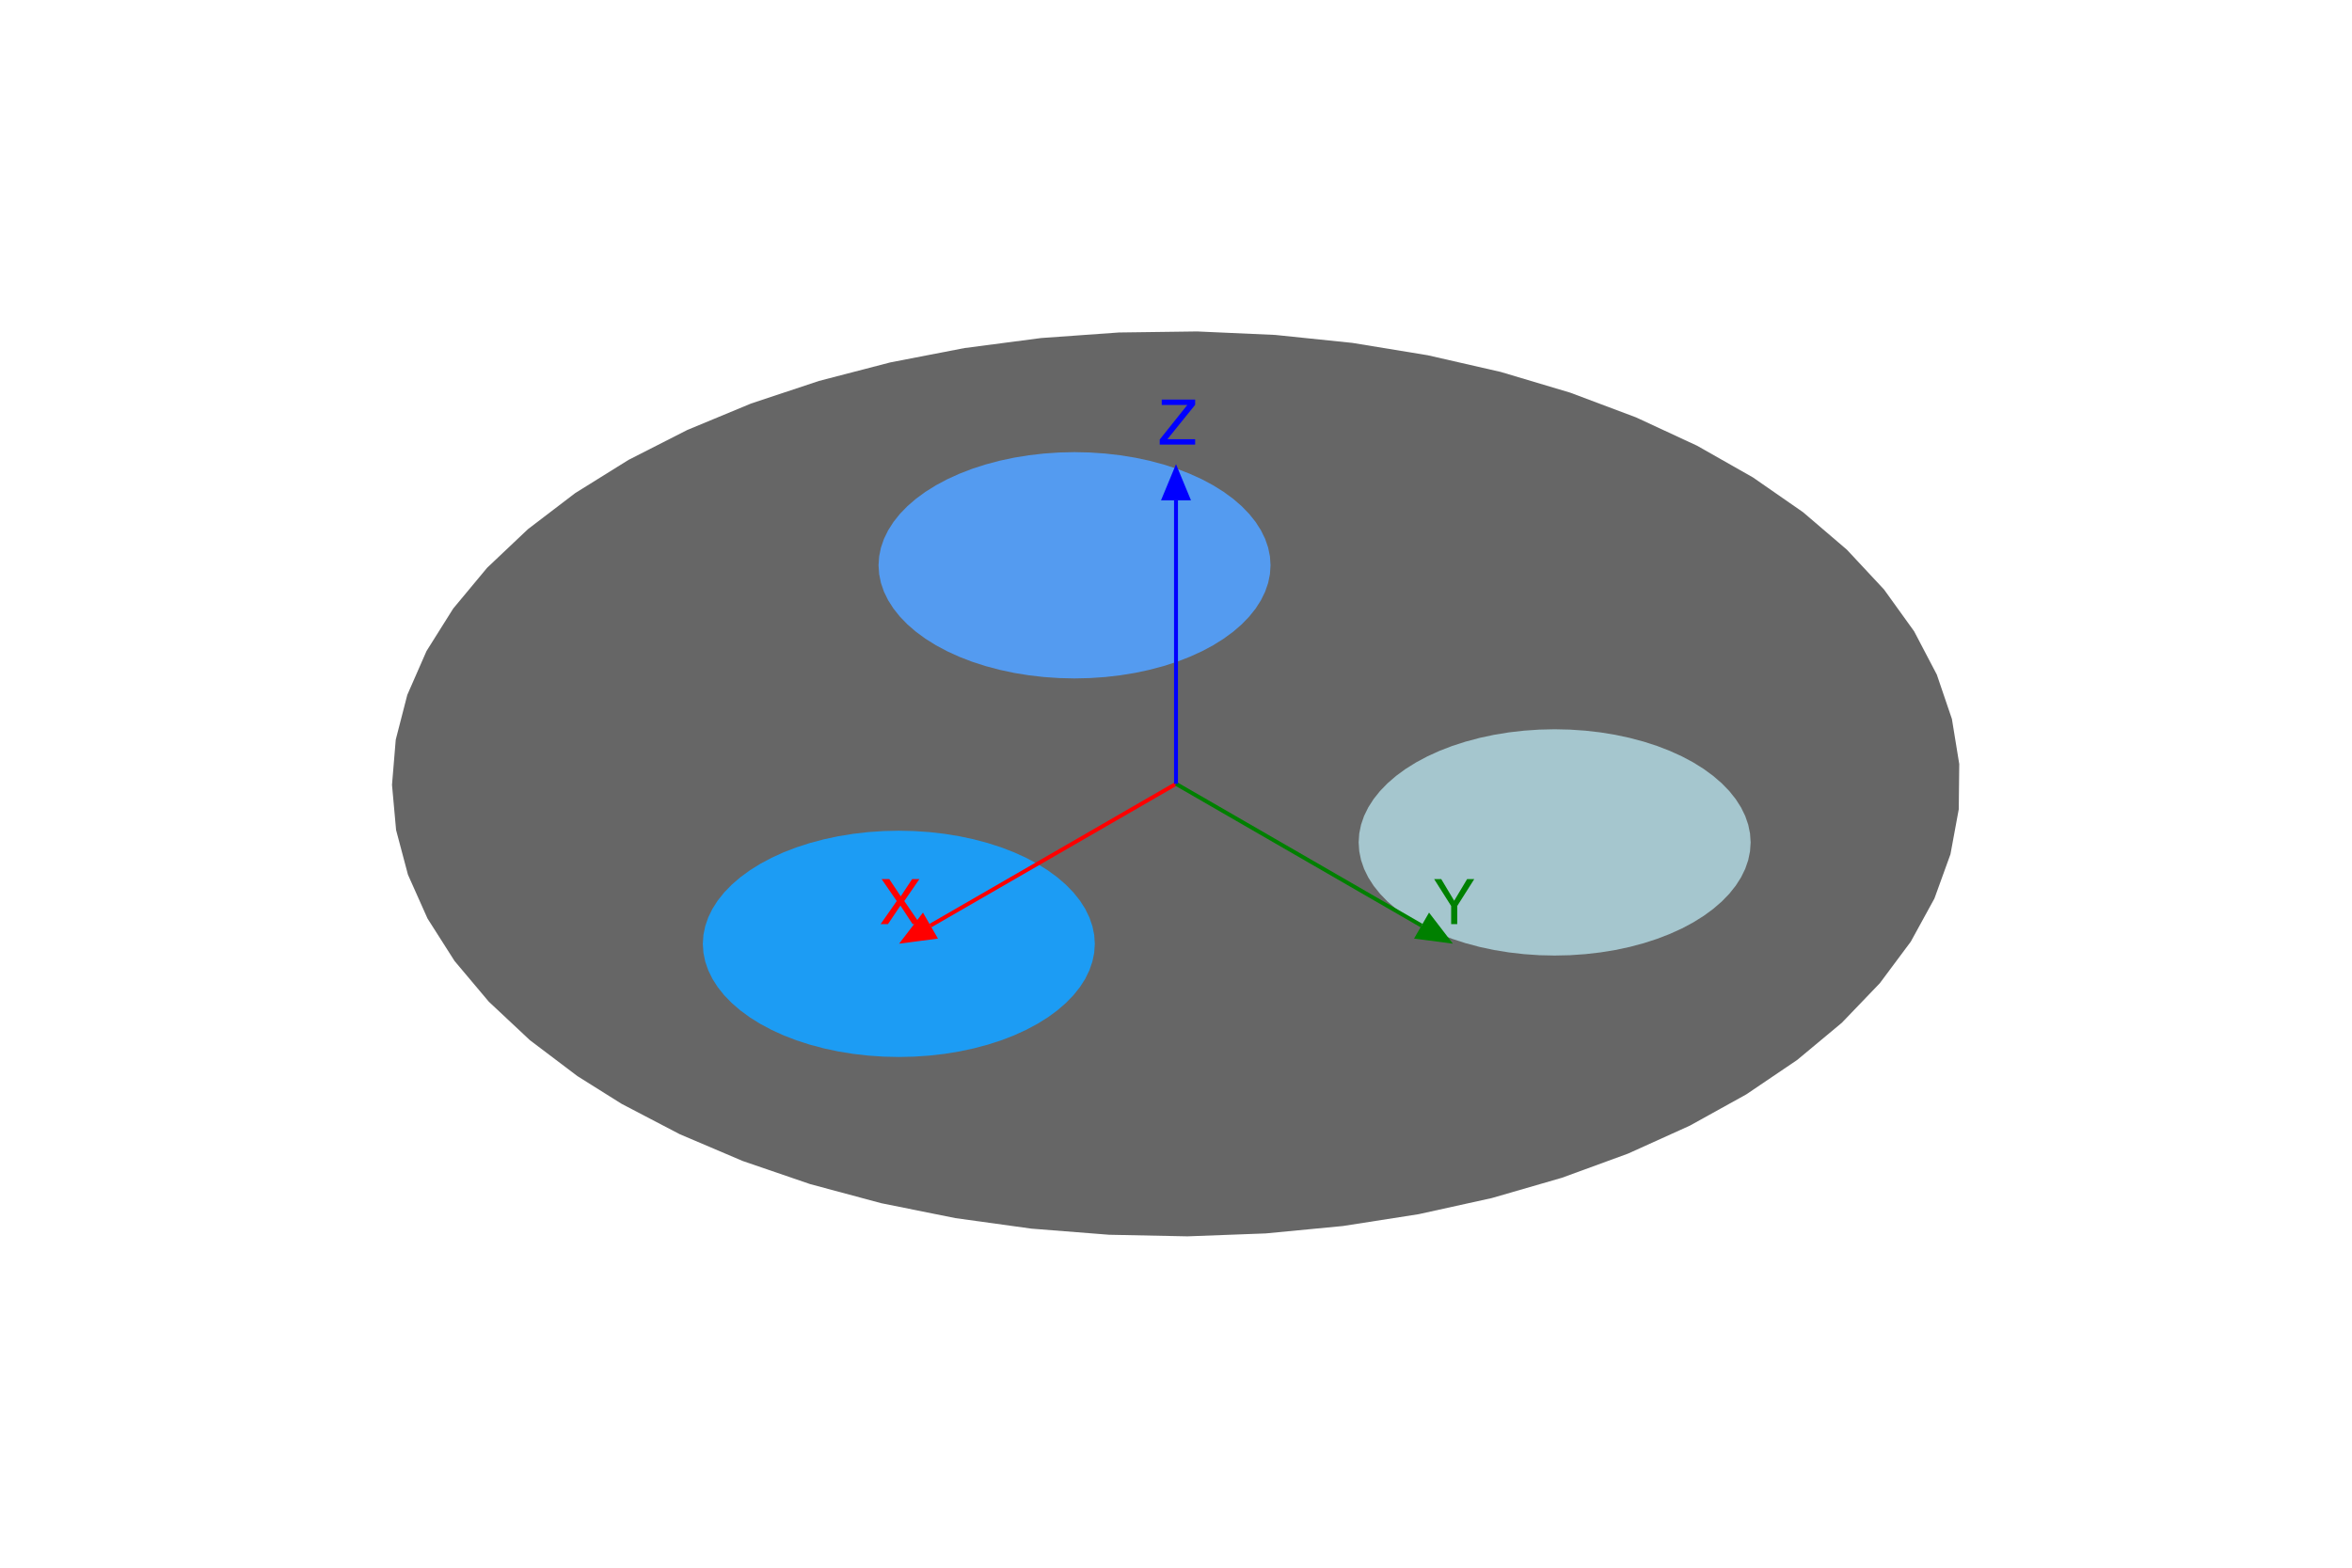
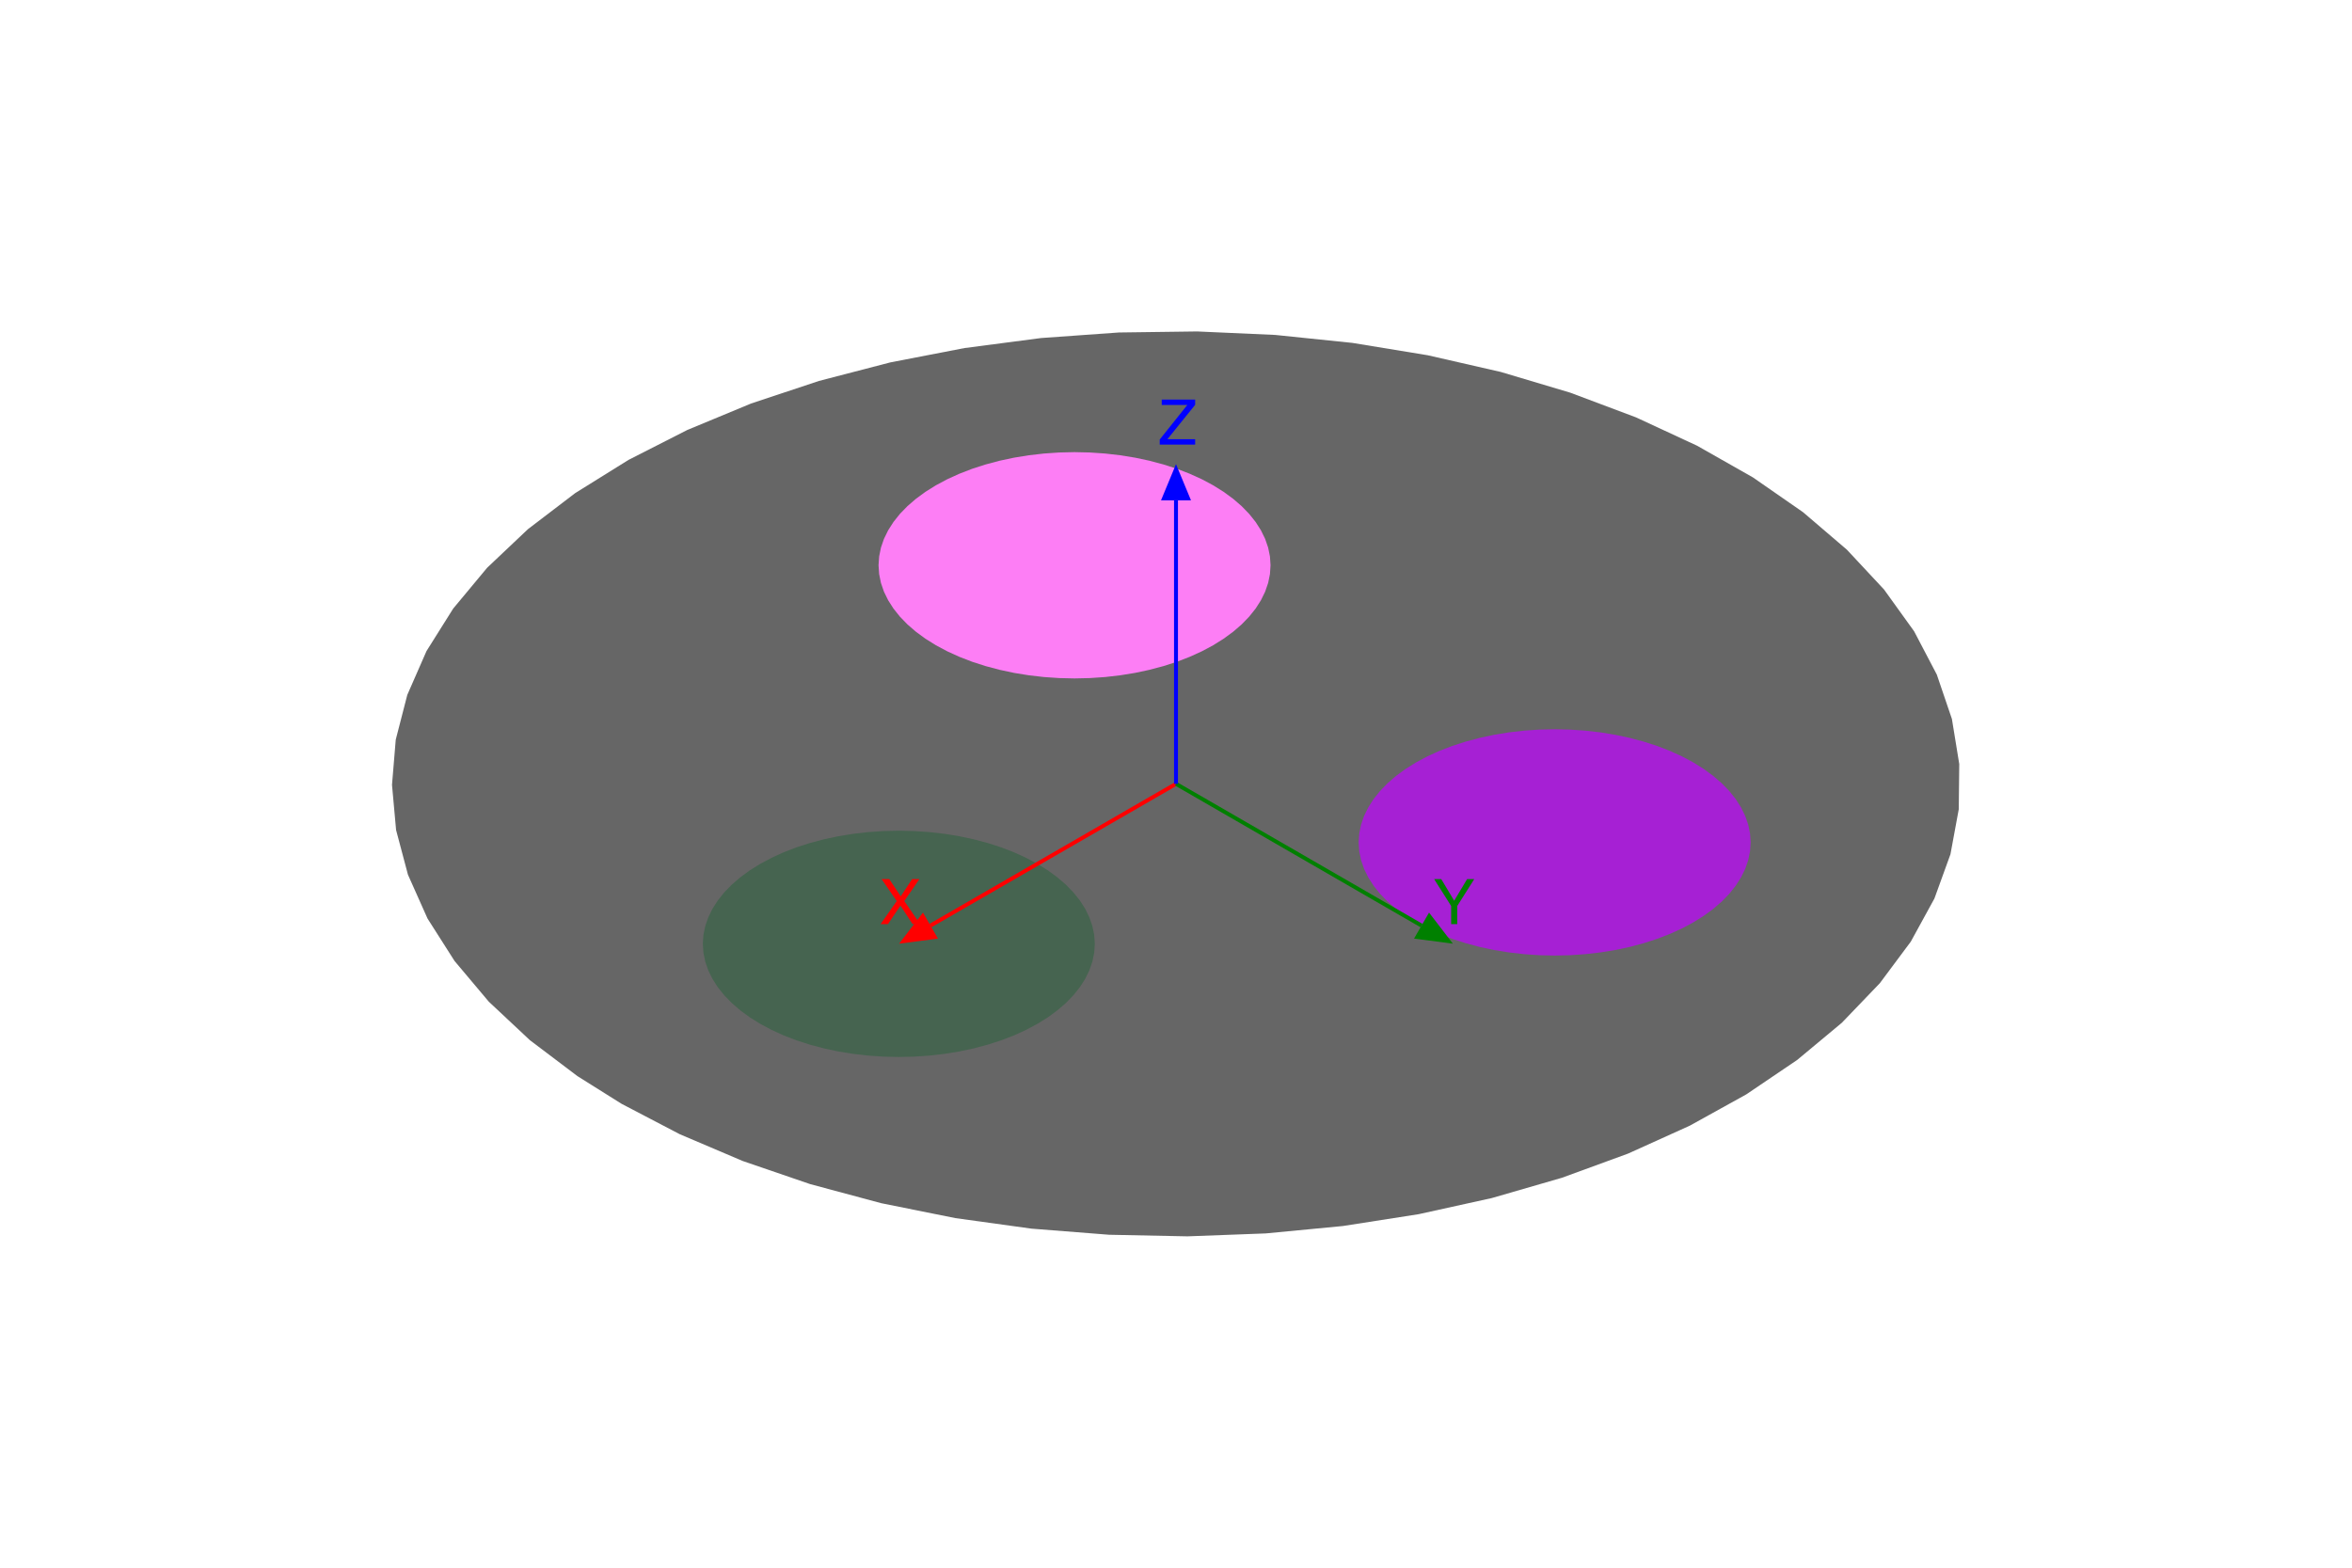
<svg xmlns="http://www.w3.org/2000/svg" xmlns:xlink="http://www.w3.org/1999/xlink" width="600pt" height="400pt" viewBox="0 0 600 400" version="1.1">
  <defs>
    <g>
      <symbol overflow="visible" id="glyph0-0">
        <path style="stroke:none;" d="M 0.516 0 L 0.516 -11.477 L 9.625 -11.477 L 9.625 0 Z M 8.188 -1.438 L 8.188 -10.039 L 1.953 -10.039 L 1.953 -1.438 Z M 8.188 -1.438 " />
      </symbol>
      <symbol overflow="visible" id="glyph0-1">
        <path style="stroke:none;" d="M 2.203 0 L 0.328 0 L 4.438 -5.883 L 0.586 -11.477 L 2.531 -11.477 L 5.461 -7.086 L 8.367 -11.477 L 10.219 -11.477 L 6.367 -5.883 L 10.406 0 L 8.477 0 L 5.383 -4.719 Z M 2.203 0 " />
      </symbol>
      <symbol overflow="visible" id="glyph0-2">
        <path style="stroke:none;" d="M 0.328 -11.477 L 2.141 -11.477 L 5.438 -5.961 L 8.734 -11.477 L 10.555 -11.477 L 6.219 -4.625 L 6.219 0 L 4.664 0 L 4.664 -4.625 Z M 0.328 -11.477 " />
      </symbol>
      <symbol overflow="visible" id="glyph0-3">
        <path style="stroke:none;" d="M 0.367 -1.289 L 7.406 -10.109 L 0.883 -10.109 L 0.883 -11.477 L 9.406 -11.477 L 9.406 -10.141 L 2.328 -1.367 L 9.406 -1.367 L 9.406 0 L 0.367 0 Z M 0.367 -1.289 " />
      </symbol>
    </g>
  </defs>
-   <g id="surface81305">
+   <g id="surface36">
    <rect x="0" y="0" width="600" height="400" style="fill:rgb(100%,100%,100%);fill-opacity:1;stroke:none;" />
    <path style=" stroke:none;fill-rule:nonzero;fill:rgb(40%,40%,40%);fill-opacity:1;" d="M 158.578 281.648 L 173.402 289.395 L 189.492 296.242 L 206.688 302.133 L 224.812 307 L 243.691 310.801 L 263.133 313.492 L 282.941 315.051 L 302.922 315.457 L 322.871 314.711 L 342.59 312.82 L 361.887 309.805 L 380.566 305.688 L 398.438 300.516 L 415.328 294.34 L 431.062 287.223 L 445.492 279.23 L 458.465 270.449 L 469.855 260.965 L 479.547 250.867 L 487.445 240.266 L 493.473 229.262 L 497.566 217.961 L 499.684 206.484 L 499.809 194.945 L 497.938 183.453 L 494.086 172.125 L 488.297 161.078 L 480.625 150.418 L 471.148 140.258 L 459.965 130.691 L 447.18 121.816 L 432.926 113.723 L 417.344 106.492 L 400.586 100.195 L 382.828 94.898 L 364.238 90.648 L 345.008 87.492 L 325.328 85.461 L 305.398 84.57 L 285.41 84.836 L 265.57 86.254 L 246.074 88.805 L 227.117 92.469 L 208.887 97.207 L 191.566 102.973 L 175.332 109.707 L 160.34 117.344 L 146.746 125.809 L 134.684 135.012 L 124.273 144.863 L 115.617 155.27 L 108.801 166.121 L 103.898 177.309 L 100.957 188.727 L 100 200.254 L 101.043 211.781 L 104.074 223.191 L 109.062 234.367 L 115.961 245.203 L 124.695 255.582 L 135.184 265.41 L 147.316 274.582 Z M 158.578 281.648 " />
-     <path style=" stroke:none;fill-rule:nonzero;fill:rgb(64.674%,77.508%,80.901%);fill-opacity:1;" d="M 364.121 236.895 L 367.203 238.297 L 370.469 239.555 L 373.895 240.664 L 377.457 241.613 L 381.141 242.398 L 384.922 243.012 L 388.77 243.453 L 392.668 243.723 L 396.594 243.809 L 400.516 243.723 L 404.414 243.453 L 408.266 243.012 L 412.043 242.398 L 415.727 241.613 L 419.293 240.664 L 422.719 239.555 L 425.98 238.297 L 429.066 236.895 L 431.949 235.355 L 434.613 233.691 L 437.043 231.91 L 439.223 230.027 L 441.145 228.047 L 442.785 225.988 L 444.145 223.863 L 445.211 221.684 L 445.977 219.457 L 446.438 217.207 L 446.594 214.941 L 446.438 212.68 L 445.977 210.426 L 445.211 208.203 L 444.145 206.023 L 442.785 203.895 L 441.145 201.836 L 439.223 199.859 L 437.043 197.977 L 434.613 196.195 L 431.949 194.531 L 429.066 192.992 L 425.98 191.59 L 422.719 190.328 L 419.293 189.223 L 415.727 188.273 L 412.043 187.488 L 408.266 186.871 L 404.414 186.43 L 400.516 186.164 L 396.594 186.074 L 392.668 186.164 L 388.77 186.43 L 384.922 186.871 L 381.141 187.488 L 377.457 188.273 L 373.895 189.223 L 370.469 190.328 L 367.203 191.59 L 364.121 192.992 L 361.238 194.531 L 358.574 196.195 L 356.141 197.977 L 353.961 199.859 L 352.043 201.836 L 350.398 203.895 L 349.039 206.023 L 347.973 208.203 L 347.207 210.426 L 346.746 212.68 L 346.594 214.941 L 346.746 217.207 L 347.207 219.457 L 347.973 221.684 L 349.039 223.863 L 350.398 225.988 L 352.043 228.047 L 353.961 230.027 L 356.141 231.91 L 358.574 233.691 L 361.238 235.355 Z M 364.121 236.895 " />
-     <path style=" stroke:none;fill-rule:nonzero;fill:rgb(33.002%,60.858%,94.243%);fill-opacity:1;" d="M 241.645 166.184 L 244.73 167.586 L 247.992 168.848 L 251.418 169.953 L 254.984 170.902 L 258.668 171.688 L 262.445 172.301 L 266.297 172.746 L 270.195 173.012 L 274.117 173.102 L 278.043 173.012 L 281.941 172.746 L 285.789 172.301 L 289.57 171.688 L 293.254 170.902 L 296.816 169.953 L 300.242 168.848 L 303.508 167.586 L 306.59 166.184 L 309.473 164.645 L 312.137 162.98 L 314.57 161.199 L 316.75 159.316 L 318.668 157.336 L 320.312 155.281 L 321.672 153.152 L 322.738 150.973 L 323.504 148.75 L 323.965 146.496 L 324.117 144.23 L 323.965 141.969 L 323.504 139.715 L 322.738 137.492 L 321.672 135.312 L 320.312 133.184 L 318.668 131.125 L 316.75 129.148 L 314.57 127.266 L 312.137 125.484 L 309.473 123.82 L 306.59 122.281 L 303.508 120.879 L 300.242 119.617 L 296.816 118.512 L 293.254 117.562 L 289.57 116.777 L 285.789 116.164 L 281.941 115.719 L 278.043 115.453 L 274.117 115.363 L 270.195 115.453 L 266.297 115.719 L 262.445 116.164 L 258.668 116.777 L 254.984 117.562 L 251.418 118.512 L 247.992 119.617 L 244.73 120.879 L 241.645 122.281 L 238.762 123.82 L 236.098 125.484 L 233.668 127.266 L 231.484 129.148 L 229.566 131.125 L 227.926 133.184 L 226.566 135.312 L 225.5 137.492 L 224.734 139.715 L 224.273 141.969 L 224.117 144.23 L 224.273 146.496 L 224.734 148.75 L 225.5 150.973 L 226.566 153.152 L 227.926 155.281 L 229.566 157.336 L 231.484 159.316 L 233.668 161.199 L 236.098 162.98 L 238.762 164.645 Z M 241.645 166.184 " />
-     <path style=" stroke:none;fill-rule:nonzero;fill:rgb(10.831%,61.013%,95.731%);fill-opacity:1;" d="M 196.816 262.777 L 199.898 264.18 L 203.164 265.438 L 206.59 266.547 L 210.156 267.496 L 213.84 268.281 L 217.617 268.895 L 221.469 269.336 L 225.367 269.602 L 229.289 269.691 L 233.211 269.602 L 237.109 269.336 L 240.961 268.895 L 244.738 268.281 L 248.422 267.496 L 251.988 266.547 L 255.414 265.438 L 258.68 264.18 L 261.762 262.777 L 264.645 261.238 L 267.309 259.574 L 269.738 257.793 L 271.922 255.906 L 273.84 253.93 L 275.484 251.871 L 276.844 249.746 L 277.906 247.562 L 278.672 245.34 L 279.137 243.09 L 279.289 240.824 L 279.137 238.559 L 278.672 236.309 L 277.906 234.086 L 276.844 231.902 L 275.484 229.777 L 273.84 227.719 L 271.922 225.742 L 269.738 223.855 L 267.309 222.078 L 264.645 220.414 L 261.762 218.875 L 258.68 217.469 L 255.414 216.211 L 251.988 215.105 L 248.422 214.156 L 244.738 213.371 L 240.961 212.754 L 237.109 212.312 L 233.211 212.047 L 229.289 211.957 L 225.367 212.047 L 221.469 212.312 L 217.617 212.754 L 213.84 213.371 L 210.156 214.156 L 206.59 215.105 L 203.164 216.211 L 199.898 217.469 L 196.816 218.875 L 193.934 220.414 L 191.27 222.078 L 188.84 223.855 L 186.656 225.742 L 184.738 227.719 L 183.094 229.777 L 181.738 231.902 L 180.672 234.086 L 179.906 236.309 L 179.445 238.559 L 179.289 240.824 L 179.445 243.09 L 179.906 245.34 L 180.672 247.562 L 181.738 249.746 L 183.094 251.871 L 184.738 253.93 L 186.656 255.906 L 188.84 257.793 L 191.27 259.574 L 193.934 261.238 Z M 196.816 262.777 " />
+     <path style=" stroke:none;fill-rule:nonzero;fill:rgb(65.005%,12.72%,83.313%);fill-opacity:1;" d="M 364.121 236.895 L 367.203 238.297 L 370.469 239.555 L 373.895 240.664 L 377.457 241.613 L 381.141 242.398 L 384.922 243.012 L 388.77 243.453 L 392.668 243.723 L 396.594 243.809 L 400.516 243.723 L 404.414 243.453 L 408.266 243.012 L 412.043 242.398 L 415.727 241.613 L 419.293 240.664 L 422.719 239.555 L 425.98 238.297 L 429.066 236.895 L 431.949 235.355 L 434.613 233.691 L 437.043 231.91 L 439.223 230.027 L 441.145 228.047 L 442.785 225.988 L 444.145 223.863 L 445.211 221.684 L 445.977 219.457 L 446.438 217.207 L 446.594 214.941 L 446.438 212.68 L 445.977 210.426 L 445.211 208.203 L 444.145 206.023 L 442.785 203.895 L 441.145 201.836 L 439.223 199.859 L 437.043 197.977 L 434.613 196.195 L 431.949 194.531 L 429.066 192.992 L 425.98 191.59 L 422.719 190.328 L 419.293 189.223 L 415.727 188.273 L 412.043 187.488 L 408.266 186.871 L 404.414 186.43 L 400.516 186.164 L 396.594 186.074 L 392.668 186.164 L 388.77 186.43 L 384.922 186.871 L 381.141 187.488 L 377.457 188.273 L 373.895 189.223 L 370.469 190.328 L 367.203 191.59 L 364.121 192.992 L 361.238 194.531 L 358.574 196.195 L 356.141 197.977 L 353.961 199.859 L 352.043 201.836 L 350.398 203.895 L 349.039 206.023 L 347.973 208.203 L 347.207 210.426 L 346.746 212.68 L 346.594 214.941 L 346.746 217.207 L 347.207 219.457 L 347.973 221.684 L 349.039 223.863 L 350.398 225.988 L 352.043 228.047 L 353.961 230.027 L 356.141 231.91 L 358.574 233.691 L 361.238 235.355 Z M 364.121 236.895 " />
+     <path style=" stroke:none;fill-rule:nonzero;fill:rgb(99.147%,49.347%,96.265%);fill-opacity:1;" d="M 241.645 166.184 L 244.73 167.586 L 247.992 168.848 L 251.418 169.953 L 254.984 170.902 L 258.668 171.688 L 262.445 172.301 L 266.297 172.746 L 270.195 173.012 L 274.117 173.102 L 278.043 173.012 L 281.941 172.746 L 285.789 172.301 L 289.57 171.688 L 293.254 170.902 L 296.816 169.953 L 300.242 168.848 L 303.508 167.586 L 306.59 166.184 L 309.473 164.645 L 312.137 162.98 L 314.57 161.199 L 316.75 159.316 L 318.668 157.336 L 320.312 155.281 L 321.672 153.152 L 322.738 150.973 L 323.504 148.75 L 323.965 146.496 L 324.117 144.23 L 323.965 141.969 L 323.504 139.715 L 322.738 137.492 L 321.672 135.312 L 320.312 133.184 L 318.668 131.125 L 316.75 129.148 L 314.57 127.266 L 312.137 125.484 L 309.473 123.82 L 306.59 122.281 L 303.508 120.879 L 300.242 119.617 L 296.816 118.512 L 293.254 117.562 L 289.57 116.777 L 285.789 116.164 L 281.941 115.719 L 278.043 115.453 L 274.117 115.363 L 270.195 115.453 L 266.297 115.719 L 262.445 116.164 L 258.668 116.777 L 254.984 117.562 L 251.418 118.512 L 247.992 119.617 L 244.73 120.879 L 241.645 122.281 L 238.762 123.82 L 236.098 125.484 L 233.668 127.266 L 231.484 129.148 L 229.566 131.125 L 227.926 133.184 L 226.566 135.312 L 225.5 137.492 L 224.734 139.715 L 224.273 141.969 L 224.117 144.23 L 224.273 146.496 L 224.734 148.75 L 225.5 150.973 L 226.566 153.152 L 227.926 155.281 L 229.566 157.336 L 231.484 159.316 L 233.668 161.199 L 236.098 162.98 L 238.762 164.645 Z M 241.645 166.184 " />
+     <path style=" stroke:none;fill-rule:nonzero;fill:rgb(27.607%,39.328%,31.441%);fill-opacity:1;" d="M 196.816 262.777 L 199.898 264.18 L 203.164 265.438 L 206.59 266.547 L 210.156 267.496 L 213.84 268.281 L 217.617 268.895 L 221.469 269.336 L 225.367 269.602 L 229.289 269.691 L 233.211 269.602 L 237.109 269.336 L 240.961 268.895 L 244.738 268.281 L 248.422 267.496 L 251.988 266.547 L 255.414 265.438 L 258.68 264.18 L 261.762 262.777 L 264.645 261.238 L 267.309 259.574 L 269.738 257.793 L 271.922 255.906 L 273.84 253.93 L 275.484 251.871 L 276.844 249.746 L 277.906 247.562 L 278.672 245.34 L 279.137 243.09 L 279.289 240.824 L 279.137 238.559 L 278.672 236.309 L 277.906 234.086 L 276.844 231.902 L 275.484 229.777 L 273.84 227.719 L 271.922 225.742 L 269.738 223.855 L 267.309 222.078 L 264.645 220.414 L 261.762 218.875 L 258.68 217.469 L 255.414 216.211 L 251.988 215.105 L 248.422 214.156 L 244.738 213.371 L 240.961 212.754 L 237.109 212.312 L 233.211 212.047 L 229.289 211.957 L 225.367 212.047 L 221.469 212.312 L 217.617 212.754 L 213.84 213.371 L 210.156 214.156 L 206.59 215.105 L 203.164 216.211 L 199.898 217.469 L 196.816 218.875 L 193.934 220.414 L 191.27 222.078 L 188.84 223.855 L 186.656 225.742 L 184.738 227.719 L 183.094 229.777 L 181.738 231.902 L 180.672 234.086 L 179.906 236.309 L 179.445 238.559 L 179.289 240.824 L 179.445 243.09 L 179.906 245.34 L 180.672 247.562 L 181.738 249.746 L 183.094 251.871 L 184.738 253.93 L 186.656 255.906 L 188.84 257.793 L 191.27 259.574 L 193.934 261.238 Z M 196.816 262.777 " />
    <path style="fill:none;stroke-width:1;stroke-linecap:butt;stroke-linejoin:miter;stroke:rgb(100%,0%,0%);stroke-opacity:1;stroke-miterlimit:10;" d="M 300 200 L 237.359 236.164 " />
    <path style=" stroke:none;fill-rule:nonzero;fill:rgb(100%,0%,0%);fill-opacity:1;" d="M 239.273 239.48 L 229.359 240.785 L 235.449 232.852 " />
    <g style="fill:rgb(100%,0%,0%);fill-opacity:1;">
      <use xlink:href="#glyph0-1" x="224.32" y="235.785" />
    </g>
    <path style="fill:none;stroke-width:1;stroke-linecap:butt;stroke-linejoin:miter;stroke:rgb(0%,50.196%,0%);stroke-opacity:1;stroke-miterlimit:10;" d="M 300 200 L 362.641 236.164 " />
    <path style=" stroke:none;fill-rule:nonzero;fill:rgb(0%,50.196%,0%);fill-opacity:1;" d="M 364.551 232.852 L 370.641 240.785 L 360.727 239.48 " />
    <g style="fill:rgb(0%,50.196%,0%);fill-opacity:1;">
      <use xlink:href="#glyph0-2" x="365.527" y="235.785" />
    </g>
    <path style="fill:none;stroke-width:1;stroke-linecap:butt;stroke-linejoin:miter;stroke:rgb(0%,0%,100%);stroke-opacity:1;stroke-miterlimit:10;" d="M 300 200 L 300 127.672 " />
    <path style=" stroke:none;fill-rule:nonzero;fill:rgb(0%,0%,100%);fill-opacity:1;" d="M 296.172 127.672 L 300 118.434 L 303.828 127.672 " />
    <g style="fill:rgb(0%,0%,100%);fill-opacity:1;">
      <use xlink:href="#glyph0-3" x="295.48" y="113.434" />
    </g>
  </g>
</svg>
